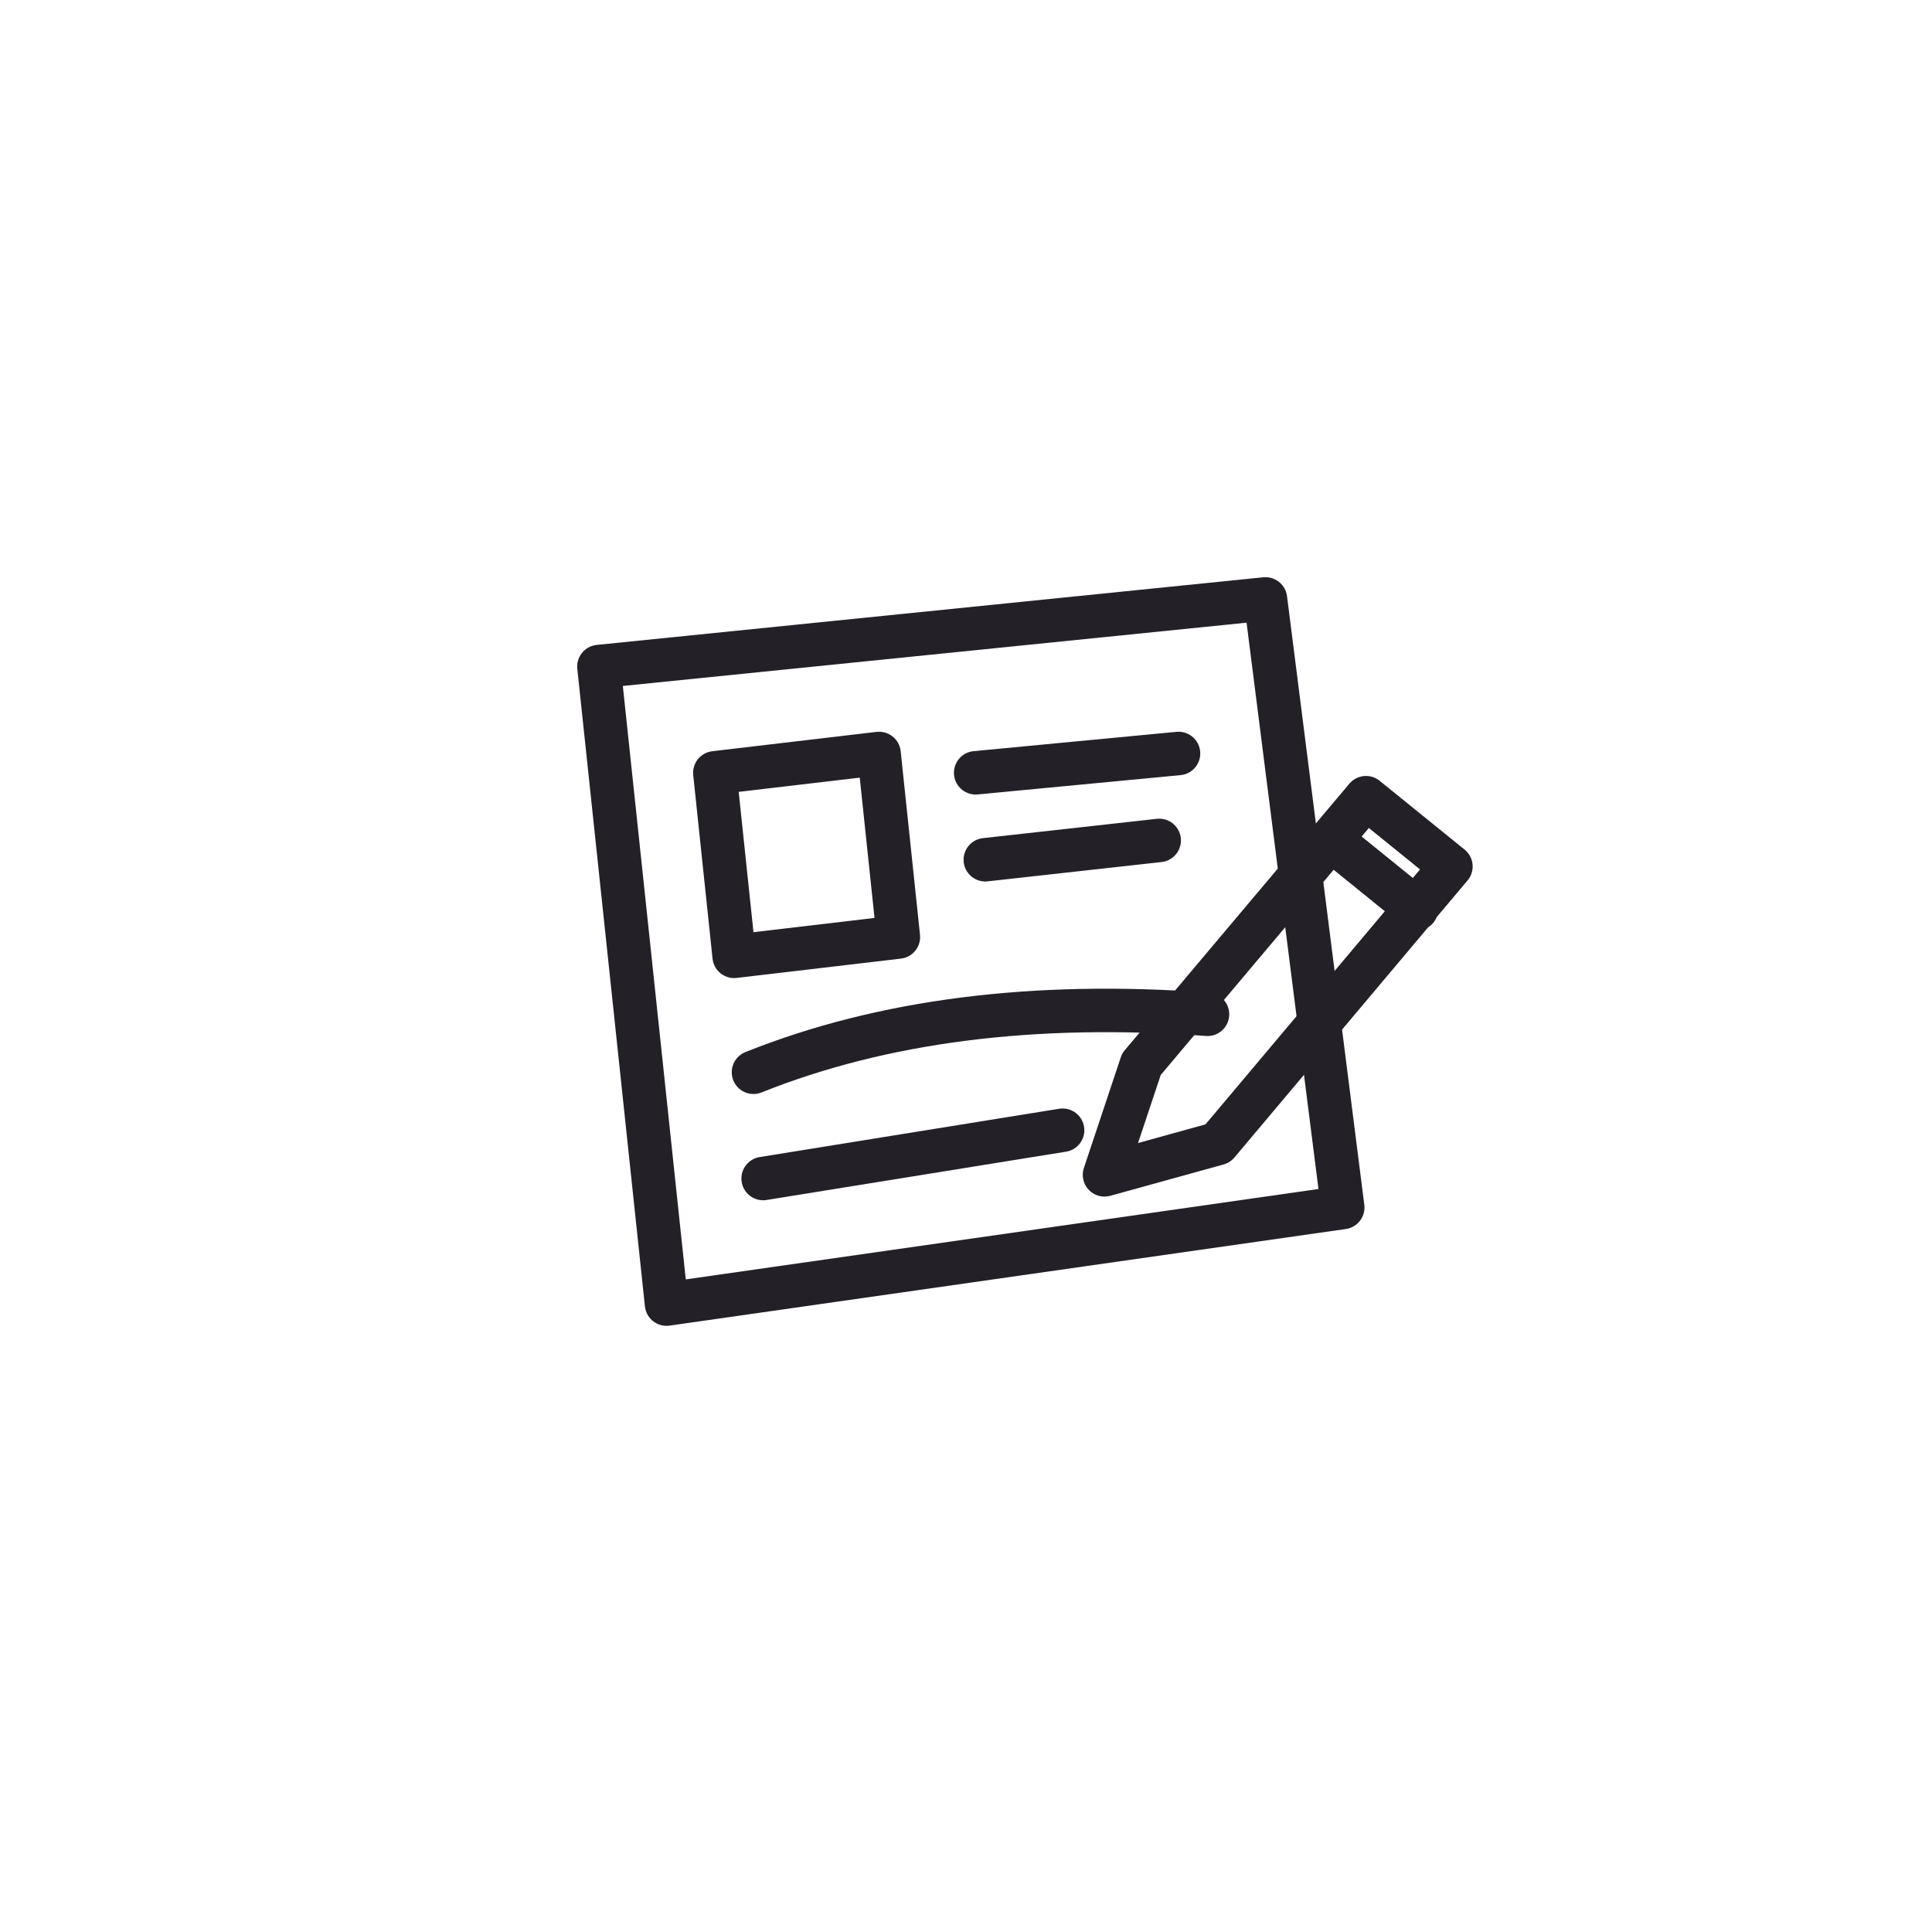
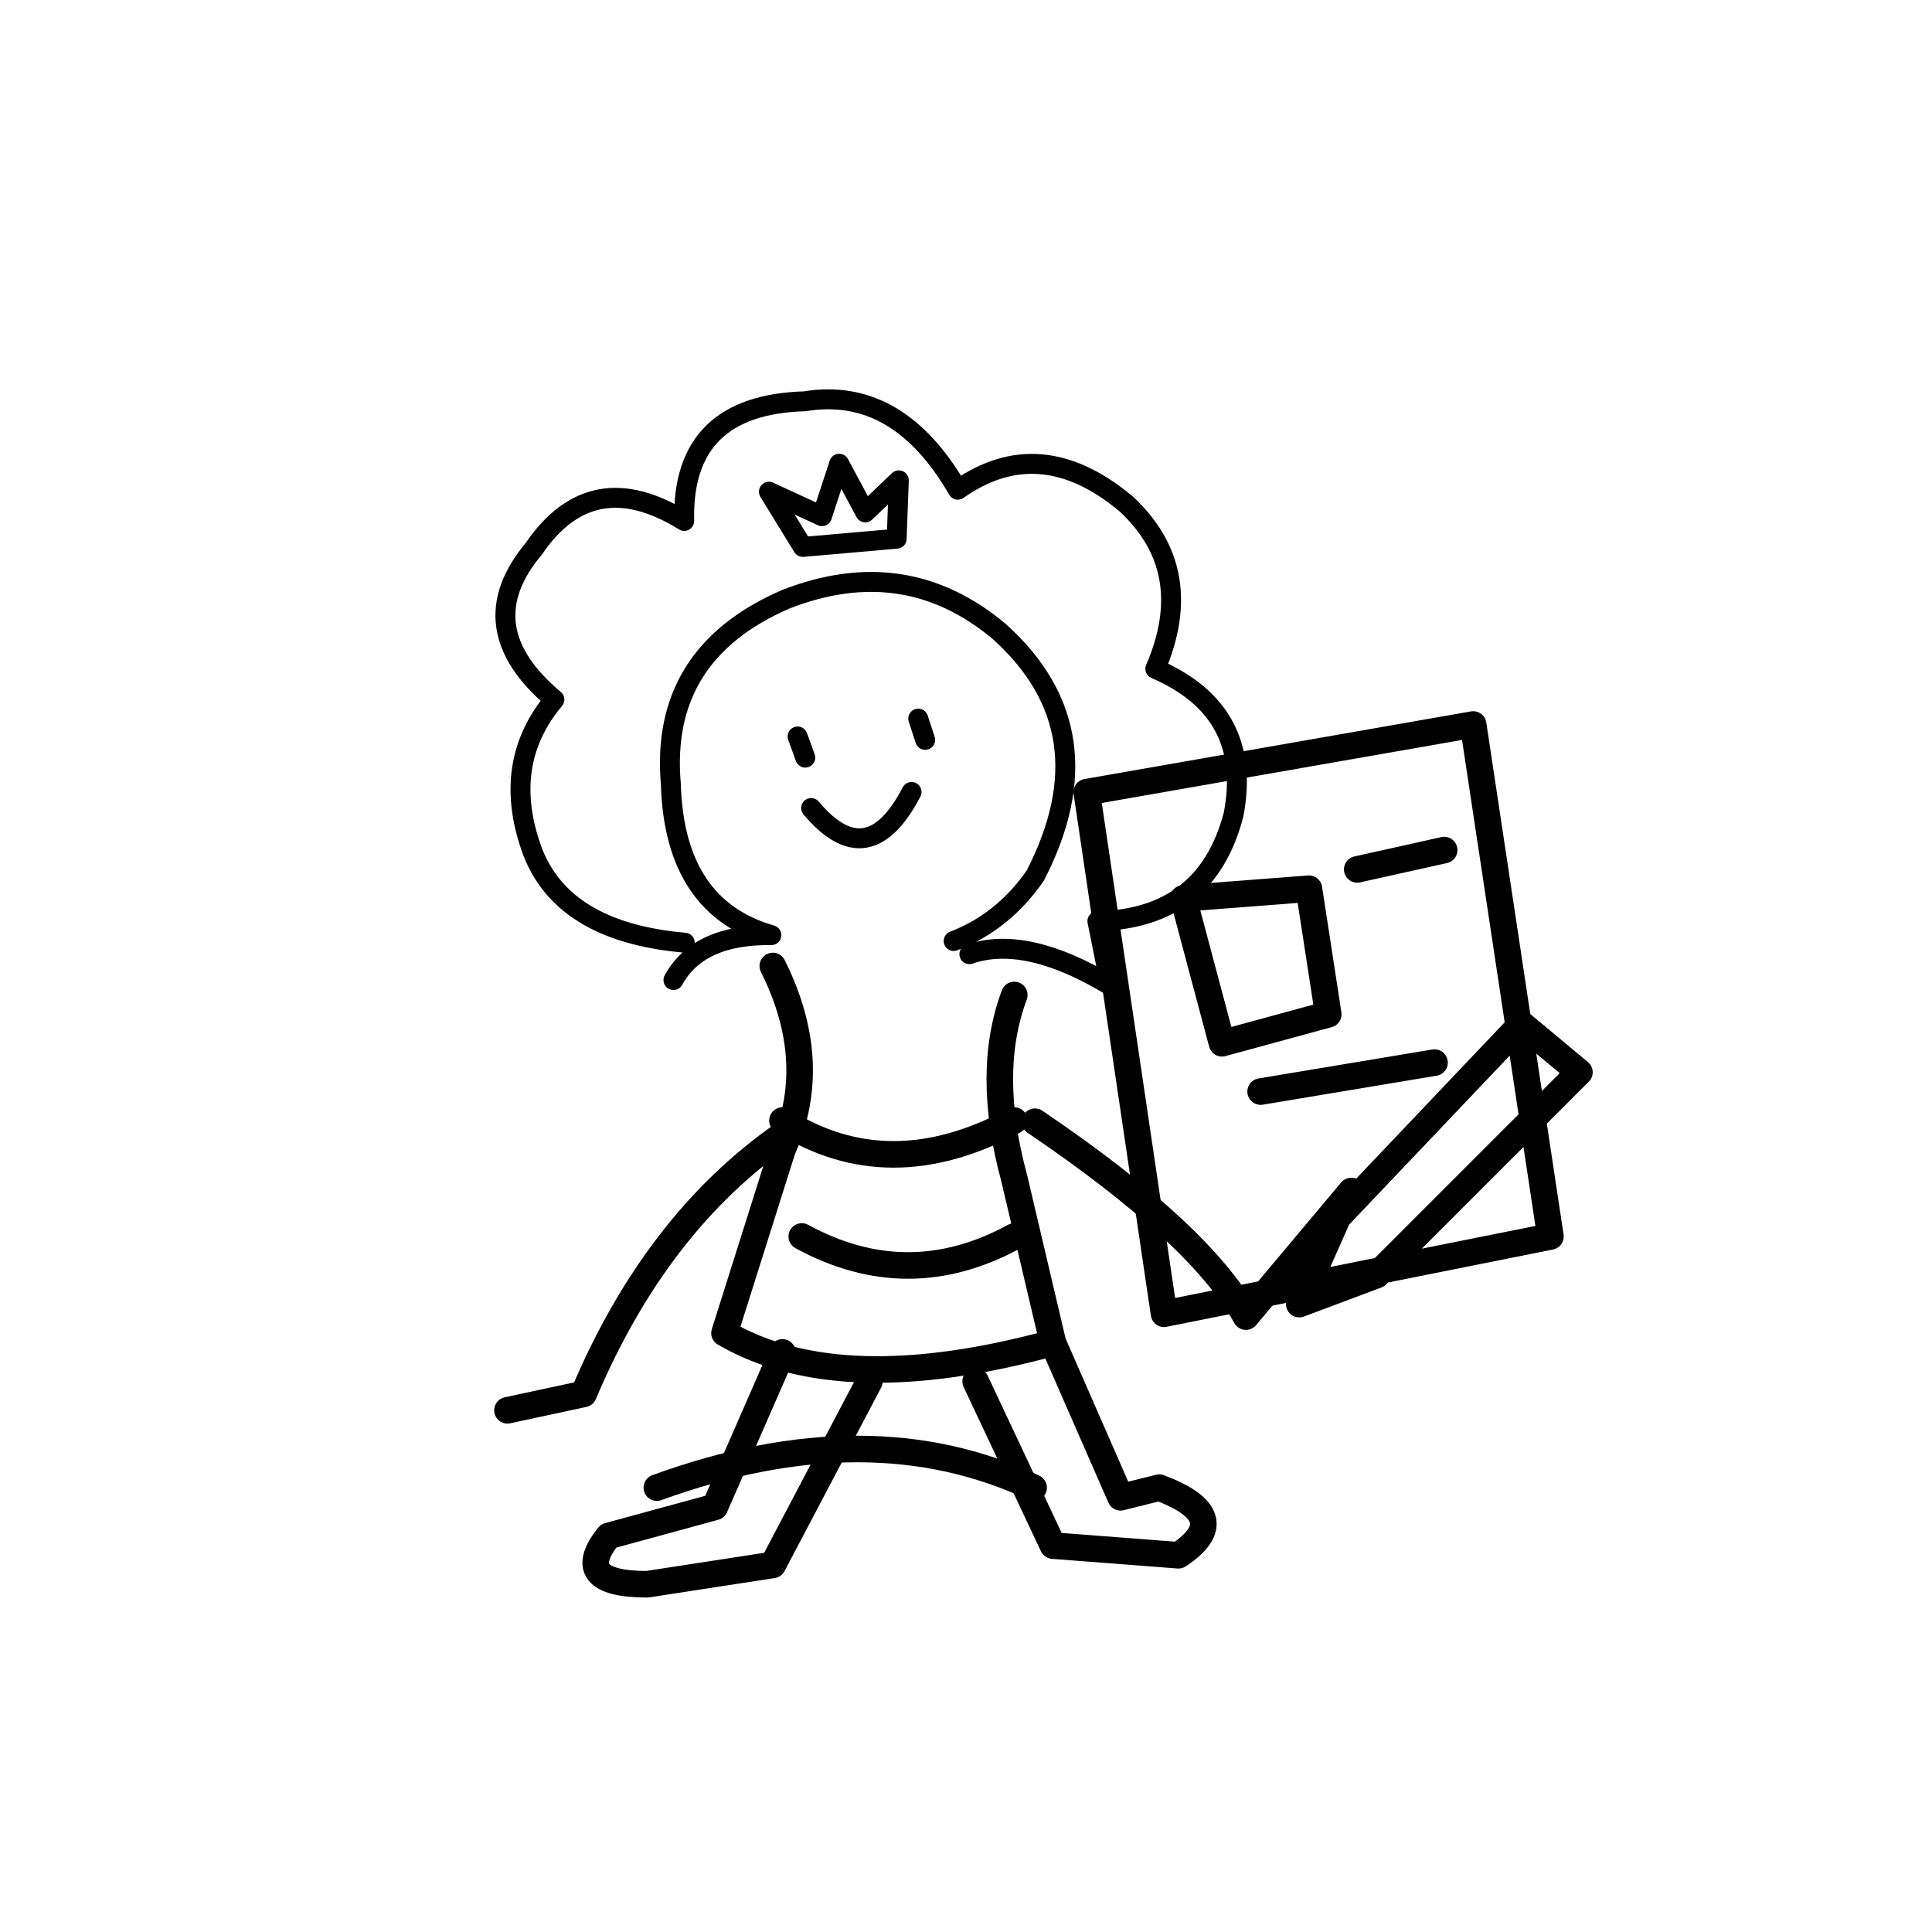
<svg xmlns="http://www.w3.org/2000/svg" viewBox="0 0 200 200">
-   <g fill="none" stroke="#242028" stroke-width="4.5" stroke-linecap="round" stroke-linejoin="round">
-     <path d="M62 69L131 62 139 125 69 135Z M74 80L91 78 93 97 76 99Z M101 80L122 78 M102 89L120 87 M78 111Q98 103 125 105 M79 122L110 117" />
-     <path d="M112 126l5 -11 26 -25 8 8 -27 26Z M139 94l8 8" transform="rotate(-6 100 100) translate(0 -3)" />
+   <g fill="none" stroke="#000" stroke-width="2.75" stroke-linecap="round" stroke-linejoin="round">
+     <path d="M68 101Q51 98 48 86T53 66Q42 55 52 45Q61 34 73 43Q74 27 91 28Q104 27 111 42Q123 35 134 46Q143 56 136 69Q149 76 145 90Q140 104 125 103L126 112Q115 104 107 106M66 106q4-6 14-5 M80 101Q67 96 68 79Q68 61 86 55Q103 50 115 62Q129 77 117 96Q112 102 105 104 M86 74l.8 3m16-4 .7 3 M87 84q7 10 14-1 M89 48l-4-8 7 4 3-7 3 7 5-4-1 8z" transform="translate(20 20) scale(.75) rotate(-5 96 104)" />
+     <path d="M80 100q5 10 1 19l-6 19q12 7 34 1l-4-17q-3-11 0-19 M81 116q11 7 24 0m-22 12q11 6 22 0 M81 140l-7 16-11 3q-4 5 4 5l13-2 10-19m11 0 8 17 13 1q6-4-2-7l-4 1-7-16" />
+     <path d="M68 154q22-8 39 0" opacity="1" />
+     <path d="M81 116q-14 8-23 25l-8 1m57-25q16 13 20 22l12-12" transform="rotate(-5 97 115)" />
+     <path d="M114 80l40-7 8 53-40 8z M124 91l13-1 2 13-11 3z M142 88l9-2m-19 25 18-3 M136 133l4-9 19-20 6 5-21 21z" transform="translate(-1.5 2)" />
  </g>
</svg>
